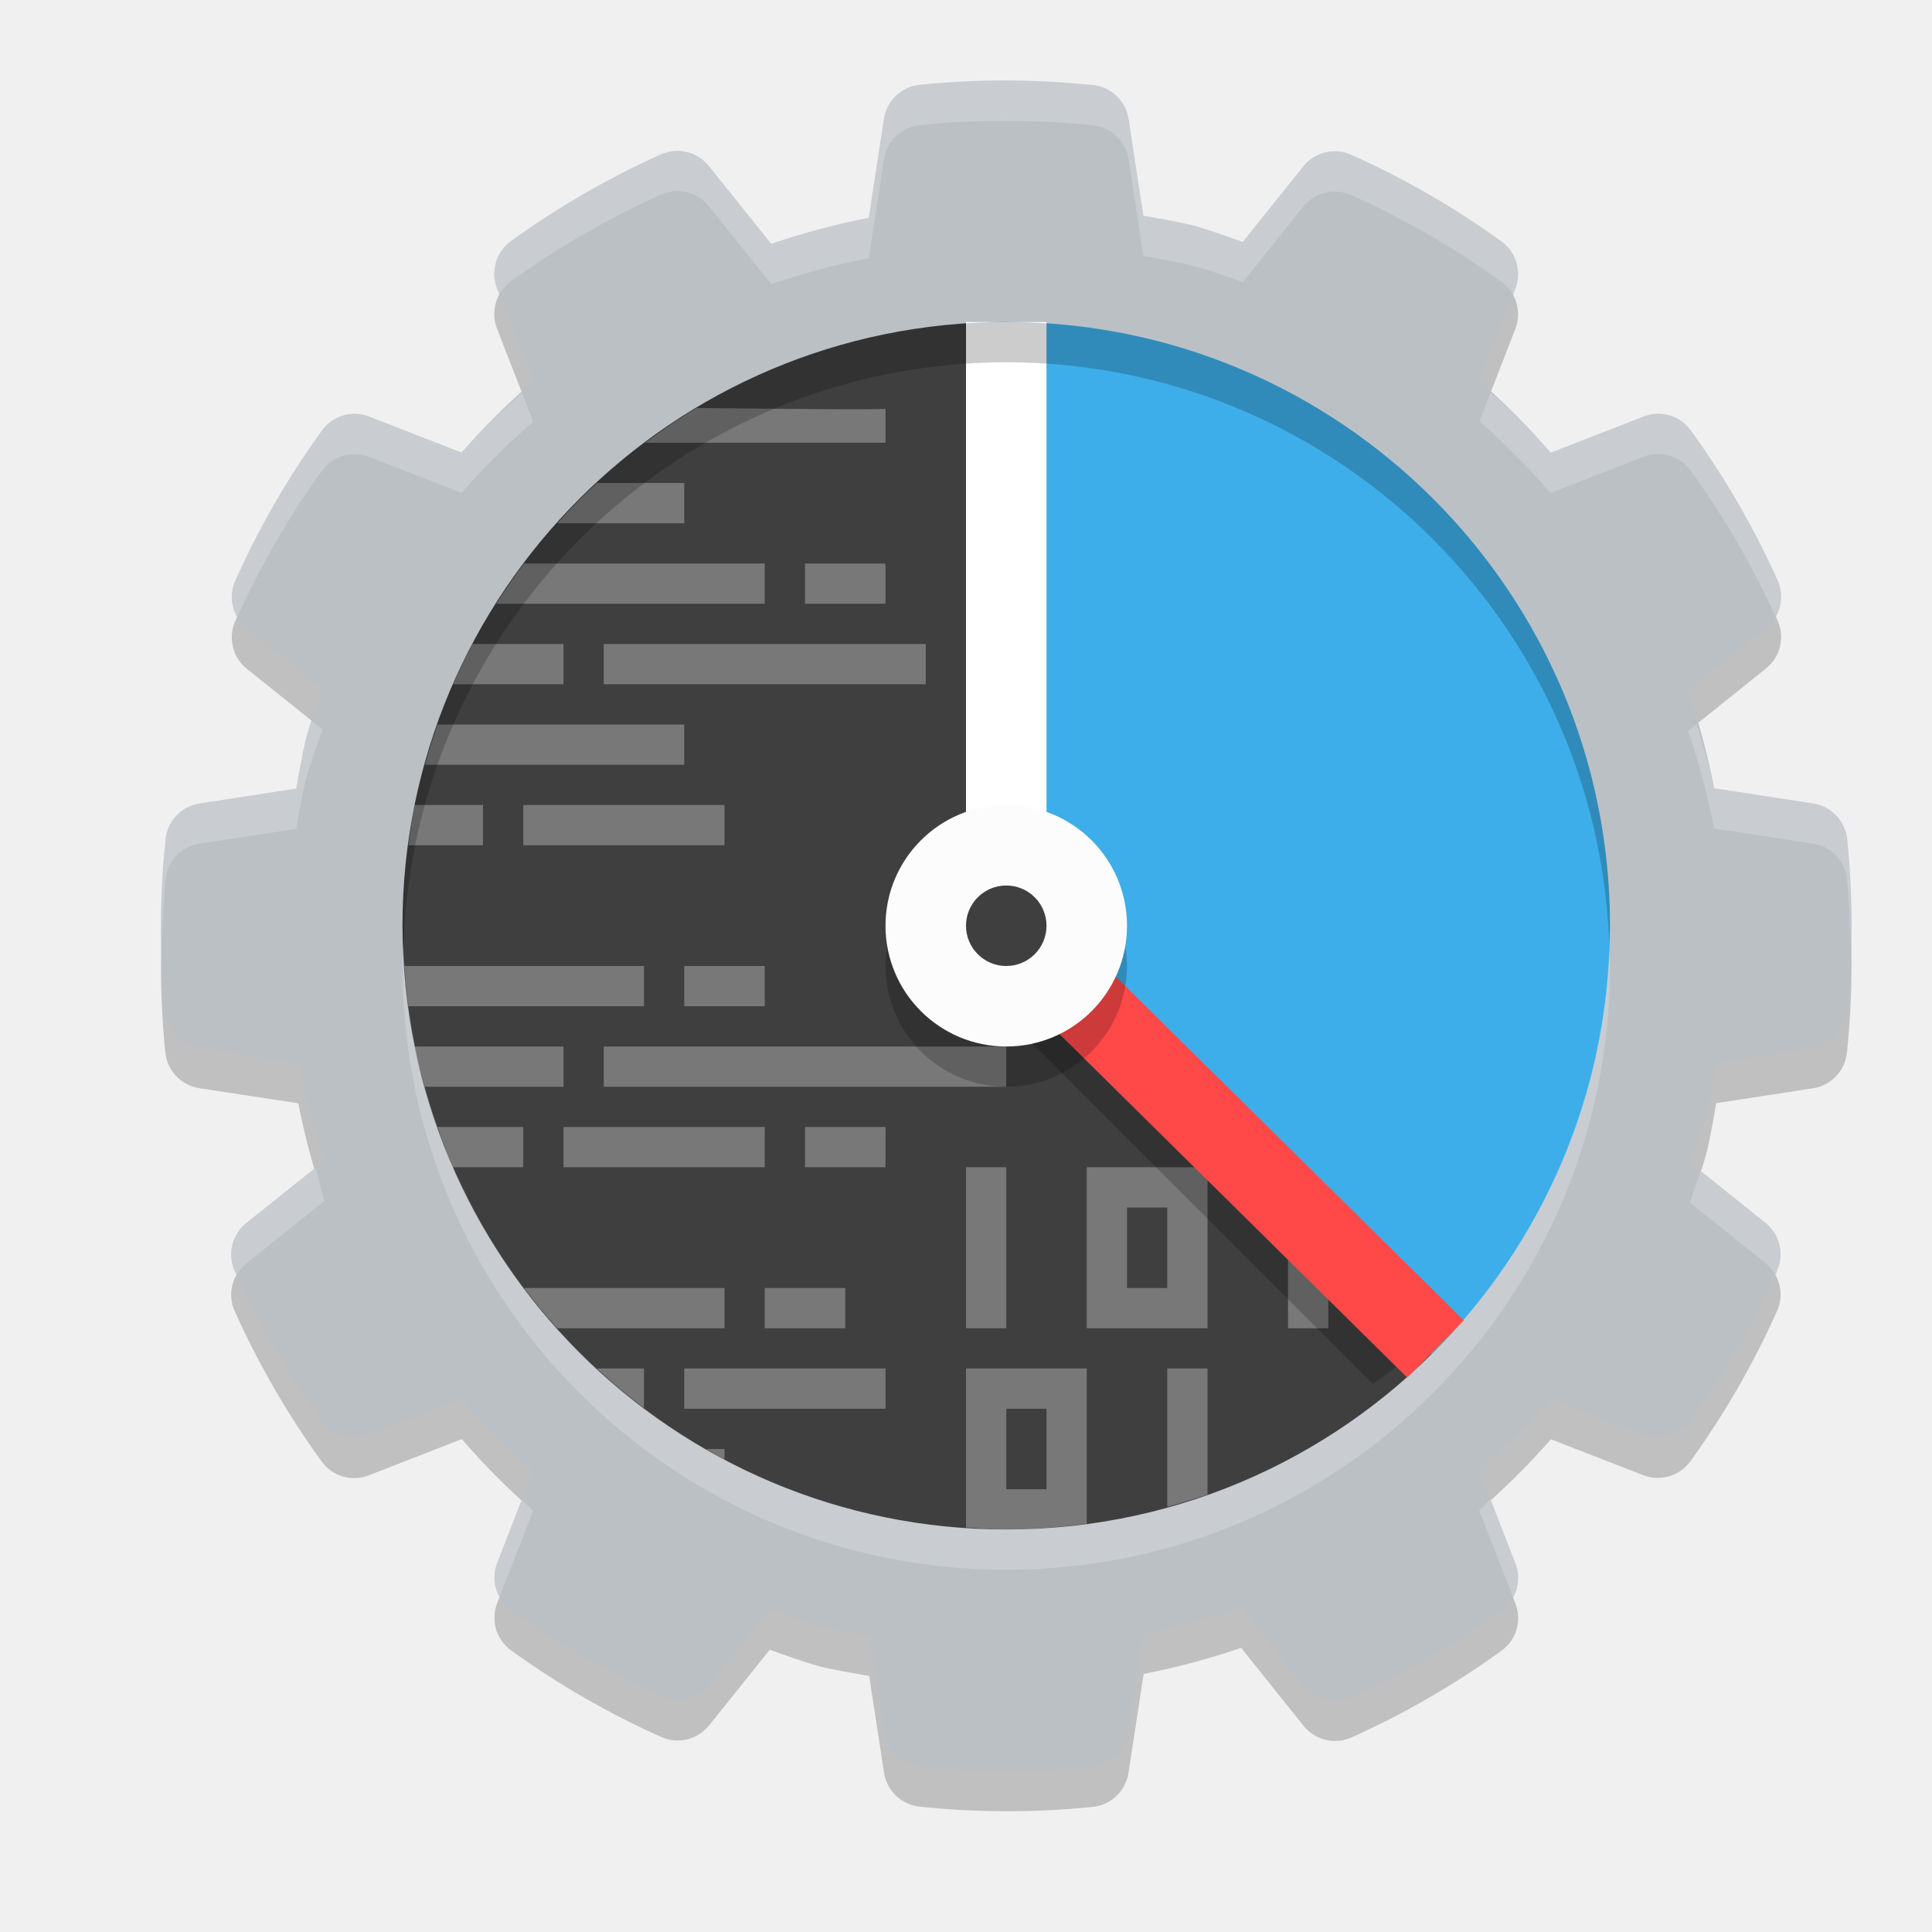
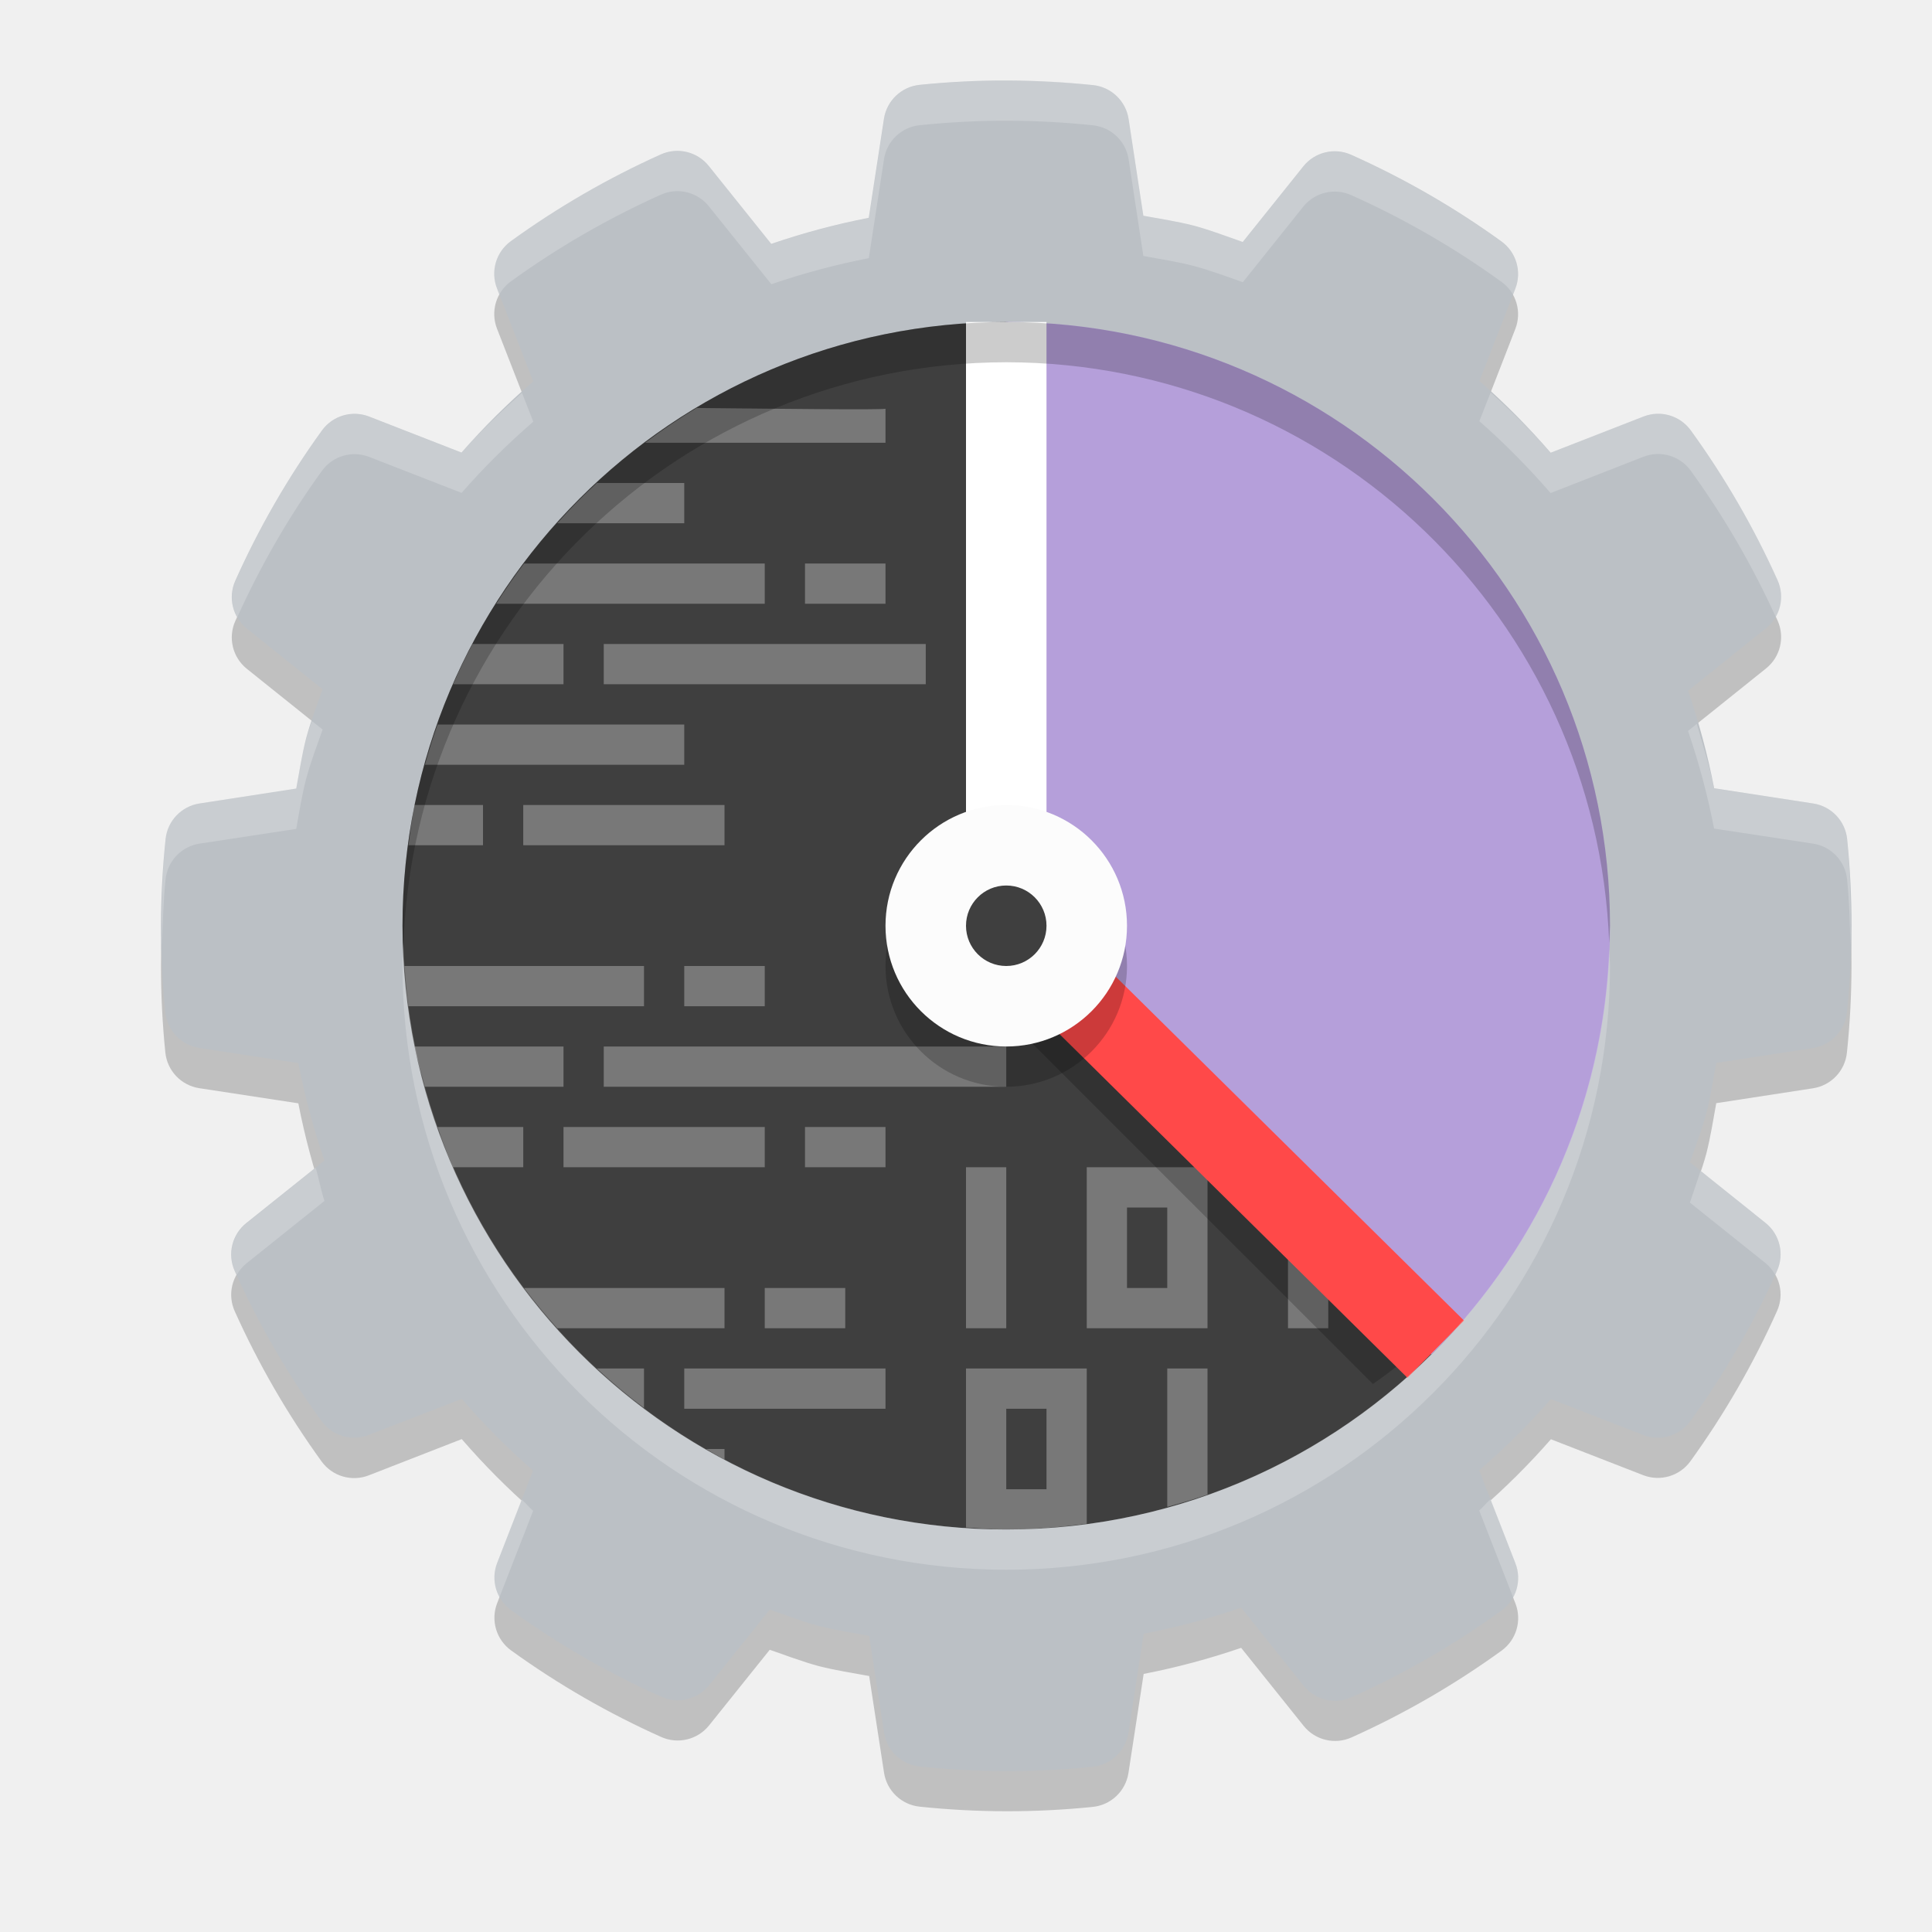
<svg xmlns="http://www.w3.org/2000/svg" width="24" height="24" version="1.1">
  <path style="opacity:0.2" d="m 12.528,1.5 c -0.368,-0.002 -0.737,0.017 -1.104,0.054 A 0.5,0.5 0 0 0 10.981,1.975 L 10.792,3.206 C 10.381,3.286 9.977,3.394 9.581,3.53 L 8.805,2.562 A 0.5,0.5 0 0 0 8.21,2.418 C 7.553,2.713 6.929,3.074 6.346,3.496 A 0.5,0.5 0 0 0 6.174,4.083 L 6.624,5.237 C 6.307,5.512 6.009,5.807 5.733,6.122 L 4.586,5.675 A 0.5,0.5 0 0 0 3.999,5.848 C 3.577,6.431 3.217,7.057 2.923,7.714 A 0.5,0.5 0 0 0 3.066,8.308 L 4.007,9.062 C 3.936,9.263 3.86,9.462 3.804,9.667 a 0.5,0.5 0 0 0 -0.002,0.008 C 3.75,9.88 3.718,10.089 3.68,10.296 l -1.202,0.185 a 0.5,0.5 0 0 0 -0.421,0.442 c -0.075,0.715 -0.076,1.437 -0.003,2.152 a 0.5,0.5 0 0 0 0.422,0.443 l 1.23,0.188 c 0.08,0.411 0.188,0.815 0.324,1.211 l -0.97,0.776 A 0.5,0.5 0 0 0 2.917,16.291 C 3.212,16.947 3.573,17.572 3.995,18.155 a 0.5,0.5 0 0 0 0.587,0.172 L 5.736,17.877 c 0.274,0.317 0.57,0.615 0.886,0.891 l -0.446,1.147 a 0.5,0.5 0 0 0 0.173,0.587 c 0.584,0.422 1.209,0.782 1.866,1.076 A 0.5,0.5 0 0 0 8.809,21.433 l 0.753,-0.939 c 0.201,0.07 0.4,0.146 0.605,0.202 a 0.5,0.5 0 0 0 0.008,0.002 c 0.205,0.052 0.414,0.084 0.622,0.122 l 0.185,1.202 a 0.5,0.5 0 0 0 0.442,0.421 c 0.715,0.075 1.436,0.076 2.151,0.003 a 0.5,0.5 0 0 0 0.443,-0.421 l 0.189,-1.231 c 0.411,-0.08 0.815,-0.188 1.211,-0.324 l 0.776,0.969 a 0.5,0.5 0 0 0 0.595,0.144 c 0.657,-0.295 1.281,-0.656 1.864,-1.078 a 0.5,0.5 0 0 0 0.172,-0.587 l -0.45,-1.154 c 0.317,-0.274 0.615,-0.569 0.891,-0.885 l 1.146,0.446 a 0.5,0.5 0 0 0 0.587,-0.173 c 0.422,-0.584 0.782,-1.209 1.076,-1.866 A 0.5,0.5 0 0 0 21.933,15.692 L 20.993,14.939 c 0.071,-0.201 0.147,-0.401 0.203,-0.606 a 0.5,0.5 0 0 0 0.002,-0.008 c 0.052,-0.204 0.084,-0.414 0.122,-0.621 l 1.202,-0.185 a 0.5,0.5 0 0 0 0.421,-0.442 c 0.075,-0.715 0.076,-1.437 0.003,-2.152 a 0.5,0.5 0 0 0 -0.422,-0.443 L 21.294,10.292 C 21.214,9.881 21.106,9.477 20.97,9.08 L 21.938,8.304 A 0.5,0.5 0 0 0 22.082,7.709 C 21.787,7.053 21.425,6.428 21.003,5.846 A 0.5,0.5 0 0 0 20.417,5.674 L 19.263,6.124 C 18.988,5.807 18.694,5.509 18.378,5.233 L 18.824,4.086 A 0.5,0.5 0 0 0 18.651,3.499 c -0.584,-0.422 -1.209,-0.782 -1.866,-1.076 a 0.5,0.5 0 0 0 -0.595,0.144 l -0.752,0.939 C 15.238,3.435 15.038,3.36 14.833,3.304 a 0.5,0.5 0 0 0 -0.008,-0.002 C 14.62,3.249 14.411,3.218 14.203,3.18 L 14.02,1.979 A 0.5,0.5 0 0 0 13.577,1.557 c -0.348,-0.036 -0.698,-0.055 -1.049,-0.057 z" />
  <path style="fill:#bbc0c5" d="M 12.528,1 C 12.16,0.998 11.791,1.017 11.425,1.054 A 0.5,0.5 0 0 0 10.981,1.475 L 10.792,2.706 C 10.381,2.786 9.977,2.894 9.581,3.03 L 8.805,2.062 A 0.5,0.5 0 0 0 8.21,1.918 C 7.553,2.213 6.929,2.574 6.346,2.996 A 0.5,0.5 0 0 0 6.174,3.583 L 6.624,4.738 C 6.307,5.012 6.009,5.307 5.733,5.622 L 4.586,5.175 A 0.5,0.5 0 0 0 3.999,5.348 C 3.577,5.931 3.217,6.557 2.923,7.214 A 0.5,0.5 0 0 0 3.066,7.808 L 4.007,8.562 C 3.936,8.763 3.86,8.962 3.804,9.167 a 0.5,0.5 0 0 0 -0.002,0.008 C 3.75,9.38 3.718,9.589 3.68,9.796 L 2.478,9.981 A 0.5,0.5 0 0 0 2.057,10.423 c -0.075,0.715 -0.076,1.437 -0.003,2.152 a 0.5,0.5 0 0 0 0.422,0.443 l 1.23,0.188 c 0.08,0.411 0.188,0.815 0.324,1.211 l -0.97,0.776 a 0.5,0.5 0 0 0 -0.144,0.596 c 0.295,0.657 0.656,1.282 1.078,1.864 a 0.5,0.5 0 0 0 0.587,0.172 L 5.736,17.377 c 0.274,0.317 0.57,0.615 0.886,0.891 l -0.446,1.147 a 0.5,0.5 0 0 0 0.173,0.587 c 0.584,0.422 1.209,0.782 1.866,1.076 a 0.5,0.5 0 0 0 0.594,-0.144 l 0.753,-0.939 c 0.201,0.07 0.4,0.146 0.605,0.202 a 0.5,0.5 0 0 0 0.008,0.002 c 0.205,0.052 0.414,0.084 0.622,0.122 l 0.185,1.202 a 0.5,0.5 0 0 0 0.442,0.421 c 0.715,0.075 1.436,0.076 2.151,0.003 a 0.5,0.5 0 0 0 0.443,-0.421 l 0.189,-1.231 c 0.411,-0.08 0.815,-0.188 1.211,-0.324 l 0.776,0.969 a 0.5,0.5 0 0 0 0.595,0.144 c 0.657,-0.295 1.281,-0.656 1.864,-1.078 a 0.5,0.5 0 0 0 0.172,-0.587 l -0.45,-1.154 c 0.317,-0.274 0.615,-0.569 0.891,-0.885 l 1.146,0.446 a 0.5,0.5 0 0 0 0.587,-0.173 c 0.422,-0.584 0.782,-1.209 1.076,-1.866 A 0.5,0.5 0 0 0 21.933,15.192 L 20.993,14.439 c 0.071,-0.201 0.147,-0.401 0.203,-0.606 a 0.5,0.5 0 0 0 0.002,-0.008 c 0.052,-0.204 0.084,-0.414 0.122,-0.621 l 1.202,-0.185 a 0.5,0.5 0 0 0 0.421,-0.442 c 0.075,-0.715 0.076,-1.437 0.003,-2.152 A 0.5,0.5 0 0 0 22.524,9.981 L 21.294,9.792 C 21.214,9.381 21.106,8.977 20.97,8.58 L 21.938,7.804 A 0.5,0.5 0 0 0 22.082,7.209 C 21.787,6.553 21.425,5.928 21.003,5.346 A 0.5,0.5 0 0 0 20.417,5.174 L 19.263,5.624 C 18.988,5.307 18.694,5.009 18.378,4.733 L 18.824,3.586 A 0.5,0.5 0 0 0 18.651,2.999 C 18.068,2.577 17.442,2.217 16.785,1.923 a 0.5,0.5 0 0 0 -0.595,0.144 l -0.752,0.939 C 15.238,2.936 15.038,2.86 14.833,2.804 a 0.5,0.5 0 0 0 -0.008,-0.002 C 14.62,2.75 14.411,2.718 14.203,2.68 L 14.02,1.479 A 0.5,0.5 0 0 0 13.577,1.057 c -0.348,-0.036 -0.698,-0.055 -1.049,-0.057 z" />
  <path style="fill:#3f3f3f" d="m 18.518,11.665 c 0,1.939 0.747,3.541 -0.461,4.872 -1.372,1.513 -3.354,2.463 -5.557,2.463 -4.142,0 -7.5,-3.358 -7.5,-7.5 0,-4.142 3.358,-7.5 7.5,-7.5 0.536,1.42e-5 6.018,3.523 6.018,7.665 z" />
  <path style="opacity:0.3;fill:#ffffff" d="M 8.654 5.068 C 8.433 5.201 8.219 5.346 8.014 5.5 L 11 5.5 L 11 5.078 C 10.898 5.093 9.766 5.079 8.654 5.068 z M 7.414 6 C 7.242 6.159 7.078 6.325 6.922 6.5 L 8.5 6.5 L 8.5 6 L 7.414 6 z M 6.51 7 C 6.388 7.162 6.273 7.328 6.164 7.5 L 9.5 7.5 L 9.5 7 L 6.51 7 z M 10 7 L 10 7.5 L 11 7.5 L 11 7 L 10 7 z M 5.869 8 C 5.783 8.163 5.703 8.33 5.629 8.5 L 7 8.5 L 7 8 L 5.869 8 z M 7.5 8 L 7.5 8.5 L 11.5 8.5 L 11.5 8 L 7.5 8 z M 5.436 9 C 5.377 9.164 5.326 9.331 5.279 9.5 L 8.5 9.5 L 8.5 9 L 5.436 9 z M 5.15 10 C 5.117 10.164 5.097 10.332 5.074 10.5 L 6 10.5 L 6 10 L 5.15 10 z M 6.5 10 L 6.5 10.5 L 9 10.5 L 9 10 L 6.5 10 z M 5.025 12 C 5.037 12.168 5.052 12.335 5.074 12.5 L 8 12.5 L 8 12 L 5.025 12 z M 8.5 12 L 8.5 12.5 L 9.5 12.5 L 9.5 12 L 8.5 12 z M 5.15 13 C 5.185 13.17 5.234 13.335 5.279 13.5 L 7 13.5 L 7 13 L 5.15 13 z M 7.5 13 L 7.5 13.5 L 12.5 13.5 L 12.5 13 L 7.5 13 z M 5.436 14 C 5.495 14.169 5.558 14.337 5.629 14.5 L 6.5 14.5 L 6.5 14 L 5.436 14 z M 7 14 L 7 14.5 L 9.5 14.5 L 9.5 14 L 7 14 z M 10 14 L 10 14.5 L 11 14.5 L 11 14 L 10 14 z M 12 14.5 L 12 16.5 L 12.5 16.5 L 12.5 14.5 L 12 14.5 z M 13.5 14.5 L 13.5 16.5 L 15 16.5 L 15 14.5 L 13.5 14.5 z M 16 14.5 L 16 16.5 L 16.5 16.5 L 16.5 14.5 L 16 14.5 z M 17.5 14.5 L 17.5 16.318 C 17.682 16.087 17.849 15.843 18 15.59 L 18 15 L 18.314 15 C 18.392 14.836 18.465 14.669 18.529 14.5 L 17.5 14.5 z M 14 15 L 14.5 15 L 14.5 16 L 14 16 L 14 15 z M 6.51 16 C 6.64 16.173 6.778 16.339 6.922 16.5 L 9 16.5 L 9 16 L 6.51 16 z M 9.5 16 L 9.5 16.5 L 10.5 16.5 L 10.5 16 L 9.5 16 z M 7.414 17 C 7.601 17.173 7.796 17.337 8 17.49 L 8 17 L 7.414 17 z M 8.5 17 L 8.5 17.5 L 11 17.5 L 11 17 L 8.5 17 z M 12 17 L 12 18.975 C 12.166 18.986 12.331 19 12.5 19 C 12.84 19 13.172 18.972 13.5 18.928 L 13.5 17 L 12 17 z M 14.5 17 L 14.5 18.719 C 14.669 18.672 14.836 18.624 15 18.566 L 15 17 L 14.5 17 z M 12.5 17.5 L 13 17.5 L 13 18.5 L 12.5 18.5 L 12.5 17.5 z M 8.77 18 C 8.846 18.044 8.922 18.089 9 18.131 L 9 18 L 8.77 18 z" />
-   <path style="fill:#3daee9" d="m 20,11.5 c 0,2.078 -0.845,3.958 -2.209,5.316 -0.207,0.206 -4.512,-5.222 -4.742,-5.041 l -0.647,-0.216 -0.065,-1.404 c 0.219,-0.019 -0.061,-6.156 0.163,-6.156 4.142,0 7.5,3.358 7.5,7.5 z" />
+   <path style="fill:#b59fda" d="m 20,11.5 c 0,2.078 -0.845,3.958 -2.209,5.316 -0.207,0.206 -4.512,-5.222 -4.742,-5.041 l -0.647,-0.216 -0.065,-1.404 c 0.219,-0.019 -0.061,-6.156 0.163,-6.156 4.142,0 7.5,3.358 7.5,7.5 z" />
  <path style="fill:#ffffff" d="m 12,4 v 7.207 l 1,-0.414 V 4 Z" />
  <path style="opacity:0.2" d="m 13.049,11.775 c 0,0.207 -1,0.414 -1,0.414 l 5.006,5.004 a 7,7 0 0 0 0.779,-0.633 z" />
  <path style="fill:#ff4949" d="m 12.838,11.123 -0.701,0.711 5.346,5.281 0.703,-0.711 z" />
  <circle style="opacity:0.2" cx="12.5" cy="12" r="1.5" />
  <circle style="fill:#fcfcfc" cx="12.5" cy="11.5" r="1.5" />
  <circle style="fill:#3f3f3f" cx="12.5" cy="11.5" r=".5" />
  <path style="fill:#ffffff;opacity:0.2" d="M 12.529 1 C 12.161 0.998 11.792 1.018 11.426 1.055 A 0.5 0.5 0 0 0 10.982 1.475 L 10.793 2.707 C 10.382 2.787 9.978 2.895 9.582 3.031 L 8.805 2.062 A 0.5 0.5 0 0 0 8.211 1.918 C 7.554 2.213 6.928 2.574 6.346 2.996 A 0.5 0.5 0 0 0 6.174 3.584 L 6.203 3.658 A 0.5 0.5 0 0 1 6.346 3.496 C 6.928 3.074 7.554 2.713 8.211 2.418 A 0.5 0.5 0 0 1 8.805 2.562 L 9.582 3.531 C 9.978 3.395 10.382 3.287 10.793 3.207 L 10.982 1.975 A 0.5 0.5 0 0 1 11.426 1.555 C 11.792 1.518 12.161 1.498 12.529 1.5 C 12.88 1.501 13.23 1.52 13.578 1.557 A 0.5 0.5 0 0 1 14.02 1.979 L 14.203 3.18 C 14.411 3.218 14.621 3.25 14.826 3.303 A 0.5 0.5 0 0 1 14.834 3.305 C 15.039 3.361 15.239 3.435 15.439 3.506 L 16.191 2.566 A 0.5 0.5 0 0 1 16.785 2.424 C 17.442 2.718 18.067 3.078 18.65 3.5 A 0.5 0.5 0 0 1 18.795 3.66 L 18.824 3.586 A 0.5 0.5 0 0 0 18.65 3 C 18.067 2.578 17.442 2.218 16.785 1.924 A 0.5 0.5 0 0 0 16.191 2.066 L 15.439 3.006 C 15.239 2.935 15.039 2.861 14.834 2.805 A 0.5 0.5 0 0 0 14.826 2.803 C 14.621 2.75 14.411 2.718 14.203 2.68 L 14.02 1.479 A 0.5 0.5 0 0 0 13.578 1.057 C 13.23 1.02 12.88 1.001 12.529 1 z M 18.518 4.873 L 18.377 5.232 C 18.693 5.509 18.987 5.808 19.262 6.125 L 20.416 5.674 A 0.5 0.5 0 0 1 21.002 5.846 C 21.414 6.414 21.768 7.025 22.059 7.664 A 0.5 0.5 0 0 0 22.082 7.209 C 21.787 6.553 21.424 5.928 21.002 5.346 A 0.5 0.5 0 0 0 20.416 5.174 L 19.262 5.625 C 19.031 5.358 18.778 5.111 18.518 4.873 z M 6.484 4.879 C 6.223 5.115 5.967 5.357 5.734 5.623 L 4.586 5.176 A 0.5 0.5 0 0 0 4 5.348 C 3.578 5.931 3.218 6.558 2.924 7.215 A 0.5 0.5 0 0 0 2.947 7.668 C 3.237 7.028 3.588 6.417 4 5.848 A 0.5 0.5 0 0 1 4.586 5.676 L 5.734 6.123 C 6.01 5.807 6.308 5.513 6.625 5.238 L 6.484 4.879 z M 3.875 8.957 C 3.852 9.027 3.824 9.096 3.805 9.168 A 0.5 0.5 0 0 0 3.803 9.176 C 3.75 9.38 3.717 9.589 3.68 9.797 L 2.479 9.98 A 0.5 0.5 0 0 0 2.057 10.424 C 2.01 10.866 2.004 11.31 2.014 11.754 C 2.021 11.477 2.028 11.2 2.057 10.924 A 0.5 0.5 0 0 1 2.479 10.48 L 3.68 10.297 C 3.717 10.089 3.75 9.88 3.803 9.676 A 0.5 0.5 0 0 1 3.805 9.668 C 3.861 9.462 3.937 9.263 4.008 9.062 L 3.875 8.957 z M 21.078 8.992 L 20.969 9.08 C 21.105 9.476 21.213 9.881 21.293 10.293 L 22.523 10.48 A 0.5 0.5 0 0 1 22.945 10.924 C 22.973 11.197 22.98 11.472 22.986 11.746 C 22.997 11.305 22.99 10.863 22.945 10.424 A 0.5 0.5 0 0 0 22.523 9.98 L 21.293 9.793 C 21.24 9.521 21.155 9.257 21.078 8.992 z M 3.922 14.506 L 3.061 15.195 A 0.5 0.5 0 0 0 2.918 15.791 C 2.925 15.806 2.934 15.821 2.941 15.836 A 0.5 0.5 0 0 1 3.061 15.695 L 4.031 14.918 C 3.985 14.783 3.962 14.642 3.922 14.506 z M 21.125 14.545 C 21.081 14.676 21.038 14.809 20.992 14.939 L 21.932 15.691 A 0.5 0.5 0 0 1 22.051 15.834 C 22.058 15.817 22.069 15.802 22.076 15.785 A 0.5 0.5 0 0 0 21.932 15.191 L 21.125 14.545 z M 18.516 18.623 C 18.466 18.668 18.425 18.72 18.375 18.764 L 18.797 19.844 A 0.5 0.5 0 0 0 18.826 19.418 L 18.516 18.623 z M 6.482 18.627 L 6.176 19.414 A 0.5 0.5 0 0 0 6.205 19.84 L 6.623 18.768 C 6.573 18.724 6.531 18.672 6.482 18.627 z" />
  <path style="opacity:0.2" d="M 12.5 4 A 7.5 7.5 0 0 0 5 11.5 A 7.5 7.5 0 0 0 5.01 11.787 A 7.5 7.5 0 0 1 12.5 4.5 A 7.5 7.5 0 0 1 19.99 11.713 A 7.5 7.5 0 0 0 20 11.5 A 7.5 7.5 0 0 0 12.5 4 z" />
  <path style="opacity:0.2;fill:#ffffff" d="M 12.5,19.5 A 7.5,7.5 0 0 1 5,12 7.5,7.5 0 0 1 5.01,11.713 7.5,7.5 0 0 0 12.5,19 7.5,7.5 0 0 0 19.99,11.787 7.5,7.5 0 0 1 20,12 7.5,7.5 0 0 1 12.5,19.5 Z" />
</svg>
